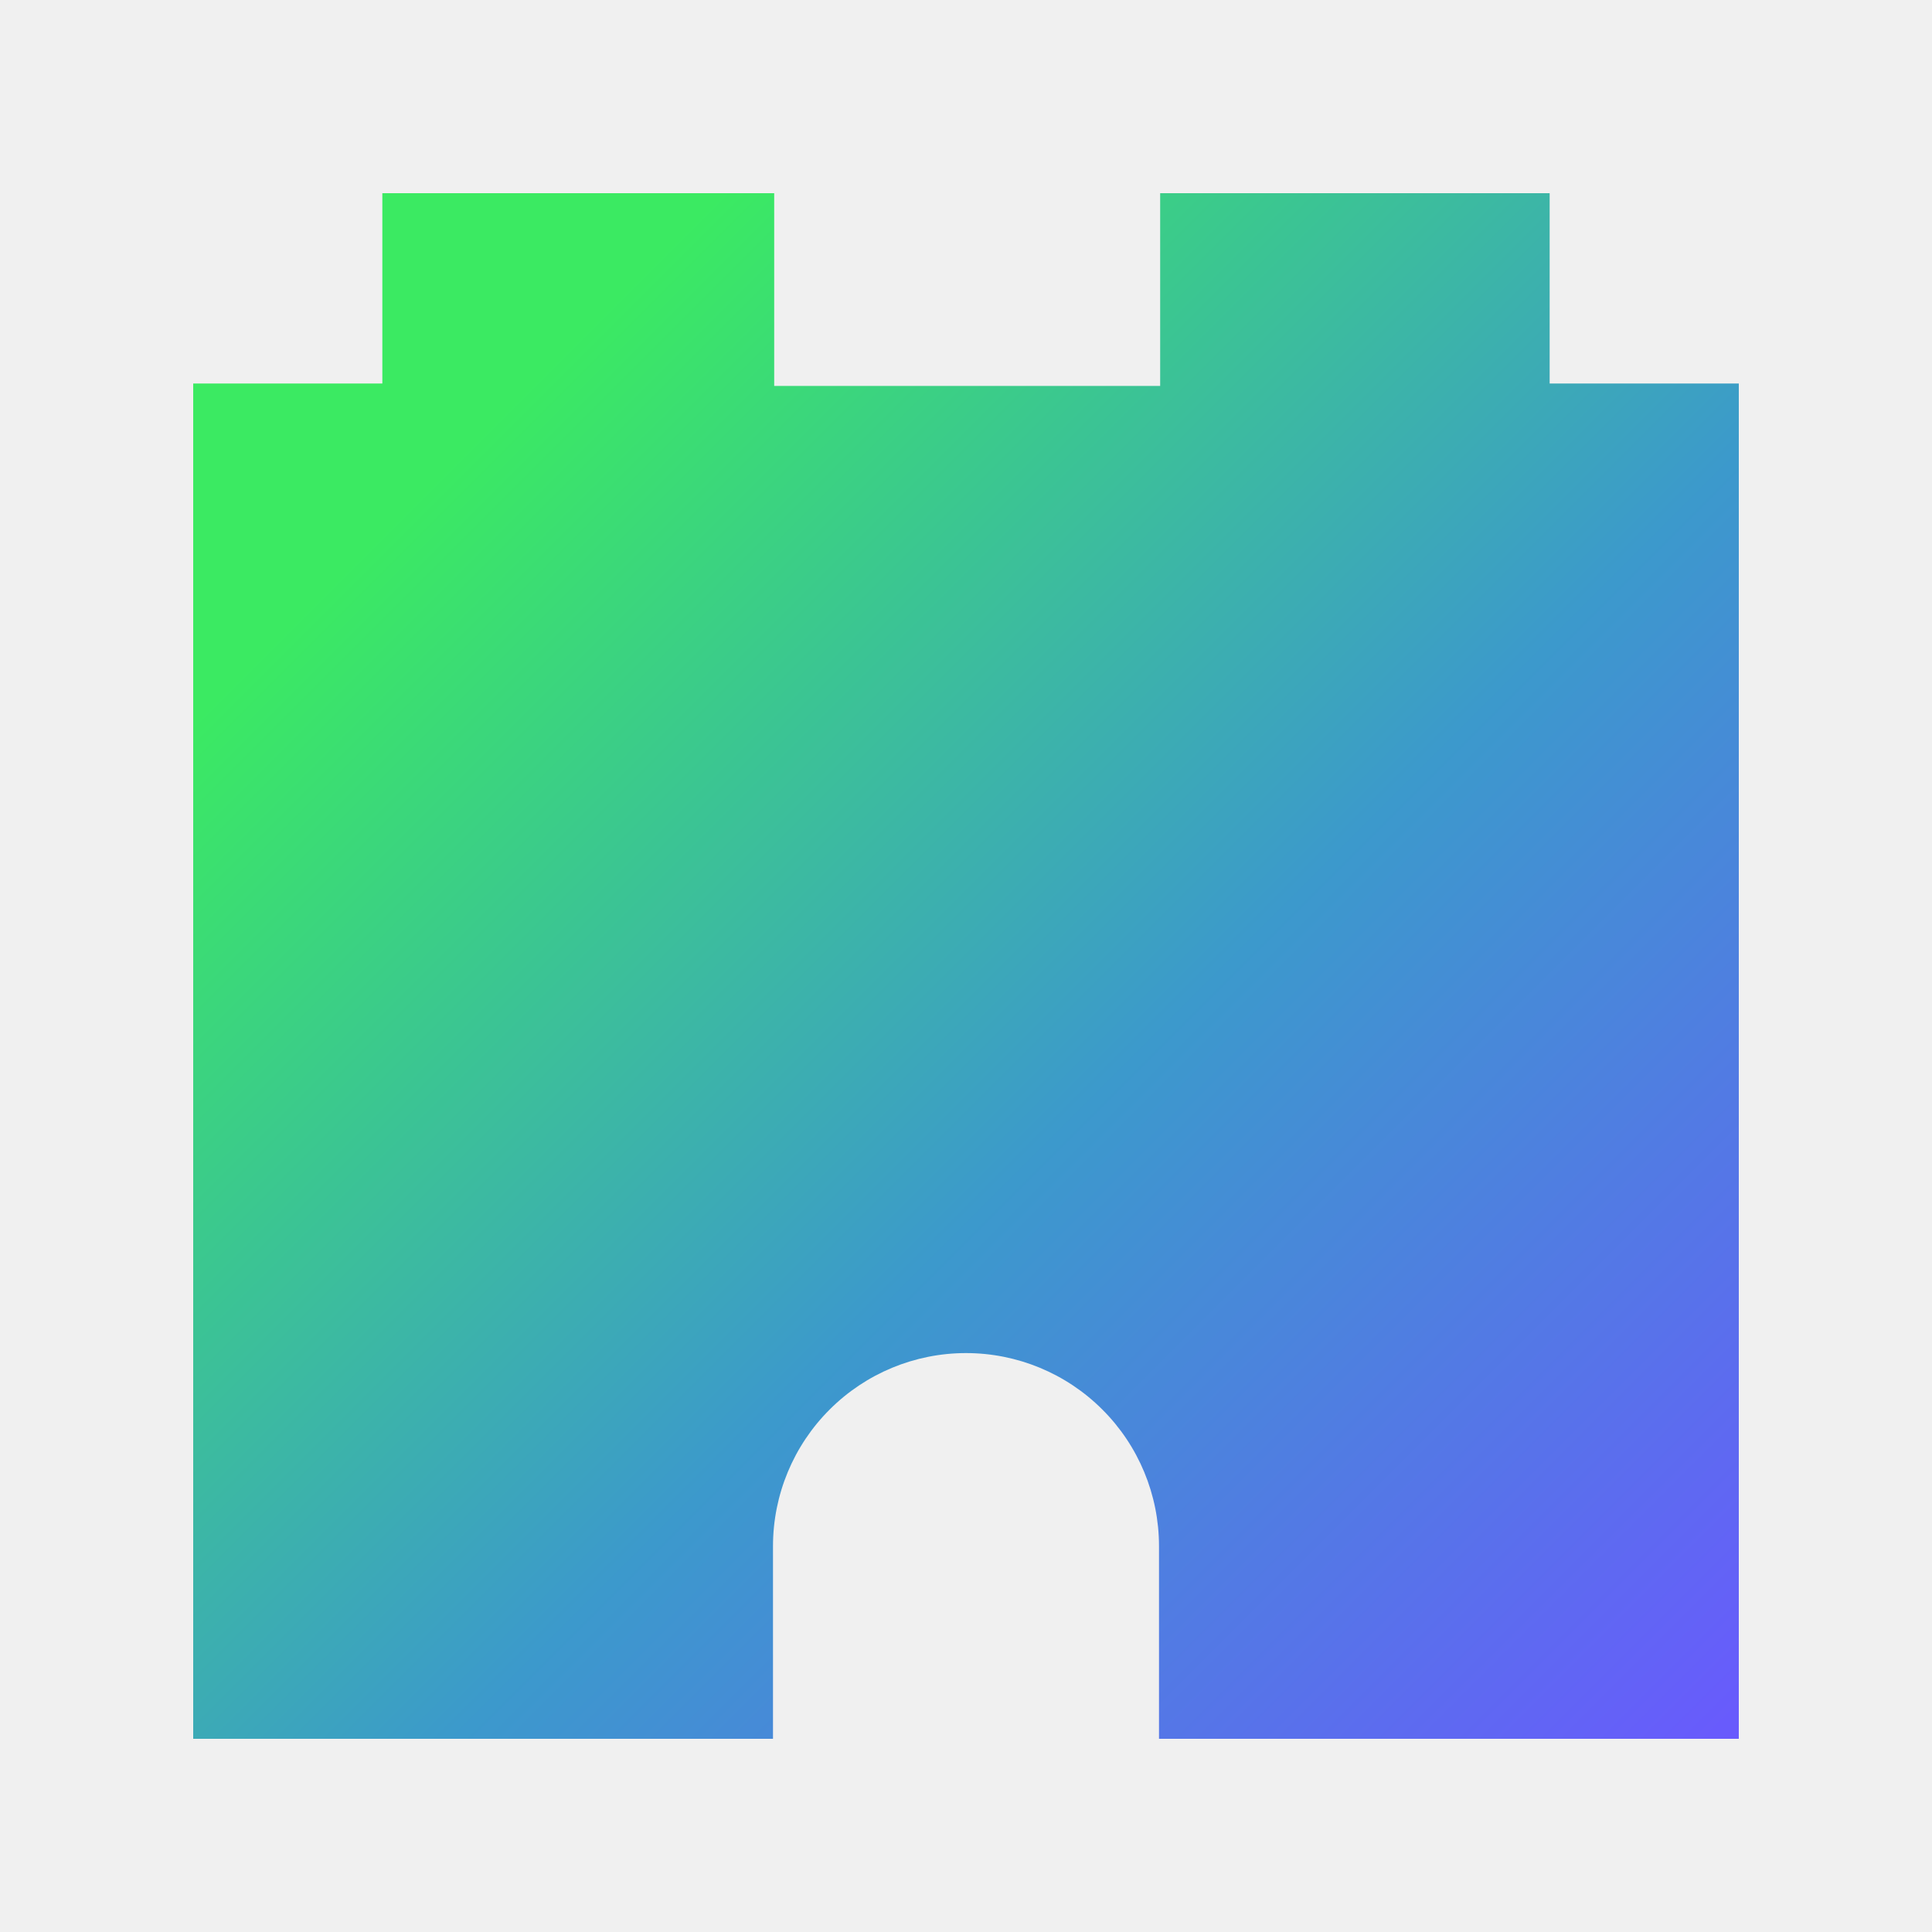
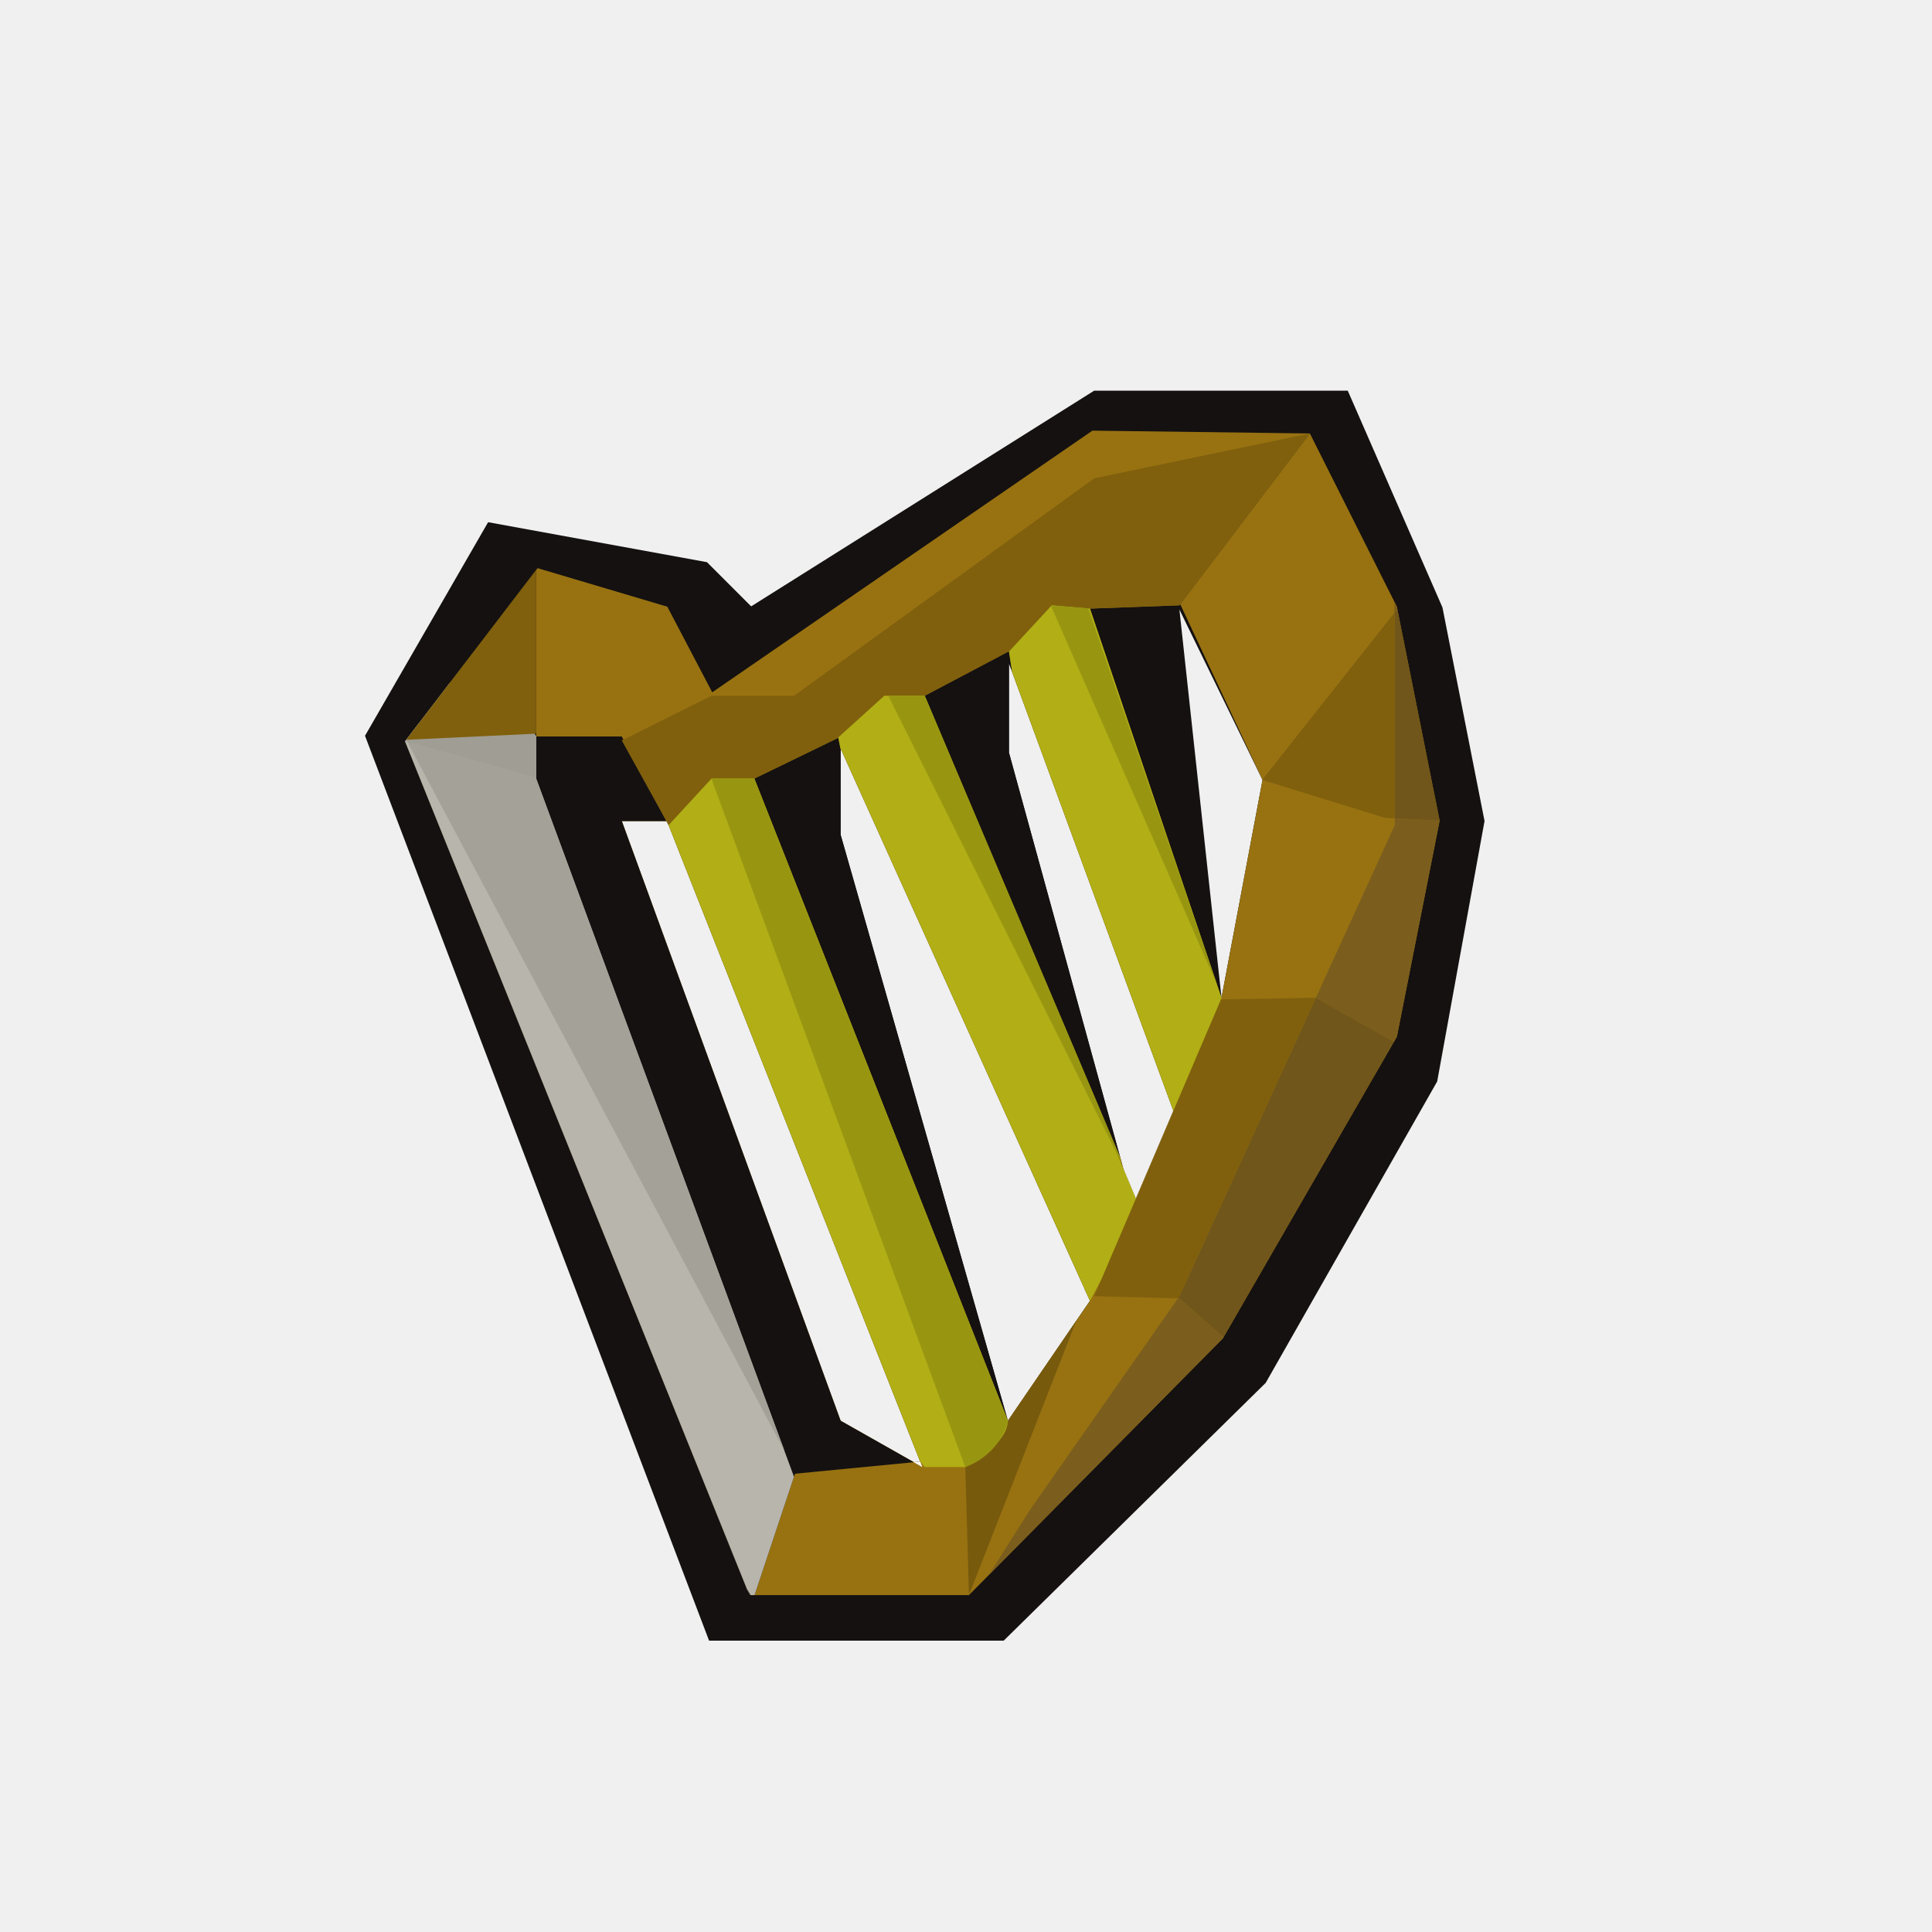
- <svg xmlns="http://www.w3.org/2000/svg" width="40" height="40" viewBox="0 0 40 40" fill="none">
-   <path d="M32.084 7.94V4H24.02V7.99H16.029V4H7.916V7.94H4V36H16.004V32.005C16.006 30.946 16.427 29.931 17.177 29.183C17.926 28.434 18.941 28.014 20 28.014C21.059 28.014 22.074 28.434 22.823 29.183C23.573 29.931 23.994 30.946 23.996 32.005V36H36V7.94H32.084Z" fill="url(#paint0_linear)" />
-   <defs>
-     <linearGradient id="paint0_linear" x1="2.942" y1="4.9" x2="37.777" y2="39.734" gradientUnits="userSpaceOnUse">
-       <stop offset="0.159" stop-color="#3BEA62" />
-       <stop offset="0.54" stop-color="#3C99CC" />
-       <stop offset="0.937" stop-color="#6B57FF" />
-     </linearGradient>
-   </defs>
+ <svg xmlns="http://www.w3.org/2000/svg" version="1.1" id="Layer_1" x="0px" y="0px" width="1000px" height="1000px" viewBox="0 0 1000 1000" enable-background="new 0 0 1000 1000" xml:space="preserve">
+   <g>
+     <path fill="#151111" d="M746.611,314.398l-49.015-112.19H566.345L388.801,313.854l-22.874-22.874l-113.279-20.695l-63.72,110.556   l178.088,468.367h152.491l135.608-133.43l88.772-156.021l24.508-134.802L746.611,314.398z M472.977,756.841l-37.883-21.457   l-113.28-310.429h23.092l1.177,2.135l130.206,329.426L472.977,756.841z M581.398,604.829v-0.021l-0.677-2.418l-1.002-3.683   l-57.488-209.152v-46.292l1.612,4.422l83.5,227.257l-19.41,45.464L581.398,604.829z M632.243,516.45l-21.785-200.963l43.024,88.228   L632.243,516.45z M521.84,735.167v0.021l-0.153,0.195l-86.593-303.349v-44.658l126.372,279.91l1.089,2.44l1.612,3.571   l-7.014,10.218l-0.023,0.043L521.84,735.167z" />
+     <polygon fill="#151111" points="521.687,735.384 390.435,402.996 433.939,381.865 435.093,387.834 435.093,432.035  " />
+     <path fill="#987211" d="M723.302,315.487l-0.283-1.459l-1.089-2.179v5.38l-68.447,86.485L632.243,516.45l-2.266-6.688   l-65.812-194.755l46.292-1.699l0.13-0.174l0.285-0.37v-0.021l67.117-88.38l-112.561-1.459L368.65,358.337l-23.244-44.309   l-67.162-19.955l-0.719,0.937l-44.571,58.251l-16.164,21.109l-6.535,8.541l-0.458,0.588l-0.174,0.239l176.999,438.763l0.021,0.042   l1.243,3.072h113.65l10.239-10.348l121.187-122.538l0.327-0.587l88.228-152.95l1.502-2.592l22.134-111.82L723.302,315.487z    M523.844,347.685l83.5,227.257l-19.41,45.464l-6.535-15.576v-0.021l-0.677-2.418l-1.002-3.683L478.662,360.146l43.786-23.113   l-0.217,0.239L523.844,347.685z M435.093,735.384l-113.28-310.429h23.092l1.177,2.135l130.206,329.426l-3.312,0.325   L435.093,735.384z M521.84,735.167v0.021l-0.153,0.195L390.435,402.996l43.504-21.13l1.154,5.969v-0.458l126.372,279.91l1.089,2.44   l1.612,3.571l-7.014,10.218l-0.023,0.043L521.84,735.167z" />
+     <polygon fill="#987211" points="610.458,311.85 610.873,312.743 610.588,313.135  " />
+     <polygon fill="#987211" points="721.93,311.85 721.93,317.23 653.482,403.715 610.873,312.743 677.99,224.363  " />
+     <polygon fill="#151111" points="579.72,598.707 478.662,360.146 522.448,337.033 522.231,337.272 523.844,347.685 522.231,343.263    522.231,389.555  " />
+     <path fill="#785A0D" d="M557.129,683.559l-55.593,142.057l-1.917-66.269c0,0,0.021,0,0.064-0.021   c0.022-0.021,0.066-0.044,0.109-0.065c0.13-0.066,0.261-0.153,0.371-0.217c11.632-6.776,18.015-15.817,21.501-23.484v-0.021   c0.063-0.11,0.108-0.24,0.175-0.349v-0.021L557.129,683.559z" />
+     <polygon fill="#785A0D" points="566.345,660.053 562.554,669.727 561.465,667.286  " />
+     <polygon fill="#151111" points="472.977,756.841 411.5,762.789 410.978,764.378 390.565,825.615 387.886,825.615 386.644,822.543    386.623,822.501 209.624,383.738 209.798,383.499 210.255,382.911 216.791,374.371 232.955,353.262 277.525,295.01    277.525,381.211 321.813,381.211 322.664,382.824 344.949,424.955 346.082,427.089 344.905,424.955 321.813,424.955    435.093,735.384  " />
+     <polygon fill="#FFFFFF" points="345.232,424.955 346.082,427.089 344.905,424.955  " />
+     <polygon fill="#FFFFFF" points="477.398,759.347 472.977,756.841 476.288,756.516  " />
+     <path fill="none" stroke="#FF0000" stroke-width="2.178" stroke-miterlimit="10" d="M204.54,381.205" />
+     <polygon fill="#FFFFFF" points="610.458,583.437 588.74,622.322 587.04,625.372 586.562,623.607 581.398,604.829 587.934,620.405    607.344,574.941 609.806,581.651  " />
+     <path fill="#B7B5AC" d="M410.978,764.378l-20.413,61.237h-2.07l-1.873-3.114L209.624,383.738l0.174-0.239l6.993-9.128   l16.164-21.109c12.439,1.831,28.777,6.993,39.931,21.044c1.677,2.091,3.224,4.4,4.64,6.905v21.785L410.978,764.378z" />
+     <polygon fill="#A4A298" points="210.255,382.911 406.053,751.042 277.525,402.996 276.694,379.791  " />
+     <path fill="#9F9D94" d="M277.525,381.211v21.219l-67.728-18.931l6.993-9.128c16.534-2.331,42.414-1.023,56.095-0.065   C274.563,376.397,276.11,378.706,277.525,381.211z" />
+     <polygon fill="#80600D" points="277.525,295.01 277.525,379.752 210.255,382.911  " />
+     <polygon fill="#80600D" points="677.99,224.363 610.873,312.743 610.873,312.765 610.588,313.135 610.458,313.309 564.166,315.008    563.492,315.379 548.285,323.395 522.448,337.033 478.662,360.146 463.457,367.531 433.939,381.865 390.435,402.996    371.896,413.061 346.082,427.089 344.905,424.955 321.813,383.237 322.664,382.824 368.28,360.146 410.978,360.146    566.345,247.585  " />
+     <path fill="none" stroke="#FF0000" stroke-width="2.178" stroke-miterlimit="10" d="M501.536,825.615" />
+     <polygon fill="#7B5E1D" points="723.302,315.487 721.93,317.23 721.93,311.85 723.019,314.028  " />
+     <polygon fill="#7B5E1D" points="610.458,672.034 633.289,692.143 632.962,692.729 511.775,815.268 532.994,781.676    609.718,672.013  " />
+     <polygon fill="#7B5E1D" points="745.152,424.78 723.019,536.601 721.517,539.192 681.084,516.45 721.93,427.089 721.93,423.583     " />
+     <polygon fill="#70561A" points="721.517,539.192 633.289,692.143 610.458,672.034 609.718,672.013 610.458,670.945 681.084,516.45     " />
+     <polygon fill="#70561A" points="745.152,424.78 721.93,423.583 721.93,317.23 723.302,315.487  " />
+     <polygon fill="#80600D" points="721.93,317.23 721.93,423.583 716.832,423.321 653.482,403.715  " />
+     <polygon fill="#B1AF15" points="590.024,625.372 569.829,662.776 569.787,662.863 564.166,673.298 562.554,669.727    561.465,667.286 435.093,387.376 435.093,387.834 433.939,381.865 433.896,381.668 457.705,360.146 478.662,360.146    578.501,597.946 581.398,604.808 581.398,604.829 587.934,620.405 588.74,622.322  " />
+     <polygon fill="#989611" points="580.722,602.39 578.501,597.946 463.457,367.531 459.775,360.146 478.662,360.146 579.72,598.707     " />
+     <path fill="#B1AF15" d="M521.687,735.384c0,0.043,0,0.108-0.021,0.153v0.021c0,0.327-0.021,0.587-0.065,0.894   c-0.392,3.136-2.004,6.142-4.204,8.909c-5.555,7.035-14.879,12.395-17.231,13.682c-0.11,0.063-0.241,0.15-0.371,0.217   c-0.043,0.021-0.087,0.045-0.109,0.065c-0.043,0.021-0.064,0.021-0.064,0.021h-20.957l-2.374-2.831L346.082,427.089l22.132-24.028   l0.066-0.066h22.154L521.687,735.384z" />
+     <path fill="#989611" d="M521.687,735.384c0,0.043,0,0.108-0.021,0.153c0,0.325-0.021,0.608-0.065,0.915   c-1.045,3.419-2.527,6.382-4.204,8.909c-6.731,10.216-16.774,13.658-17.712,13.964c-0.043,0.021-0.064,0.021-0.064,0.021   L371.896,413.061l-3.682-9.999l0.066-0.066h22.154L521.687,735.384z" />
+     <polygon fill="#B1AF15" points="632.243,516.45 631.981,517.256 631.938,517.364 610.458,581.171 609.806,581.651 607.344,574.941    523.844,347.685 522.231,337.272 522.448,337.033 544.037,313.679 544.386,313.309 563.339,314.943 564.166,315.008    629.978,509.763  " />
+     <polygon fill="#989611" points="629.978,509.763 544.037,313.679 544.386,313.309 563.339,314.943  " />
+     <polygon fill="#80600D" points="681.084,516.45 610.458,670.945 609.718,672.013 566.345,670.945 569.787,662.863 569.829,662.776    586.562,623.607 587.934,620.405 607.344,574.941 631.938,517.364 631.981,517.256  " />
+   </g>
</svg>
